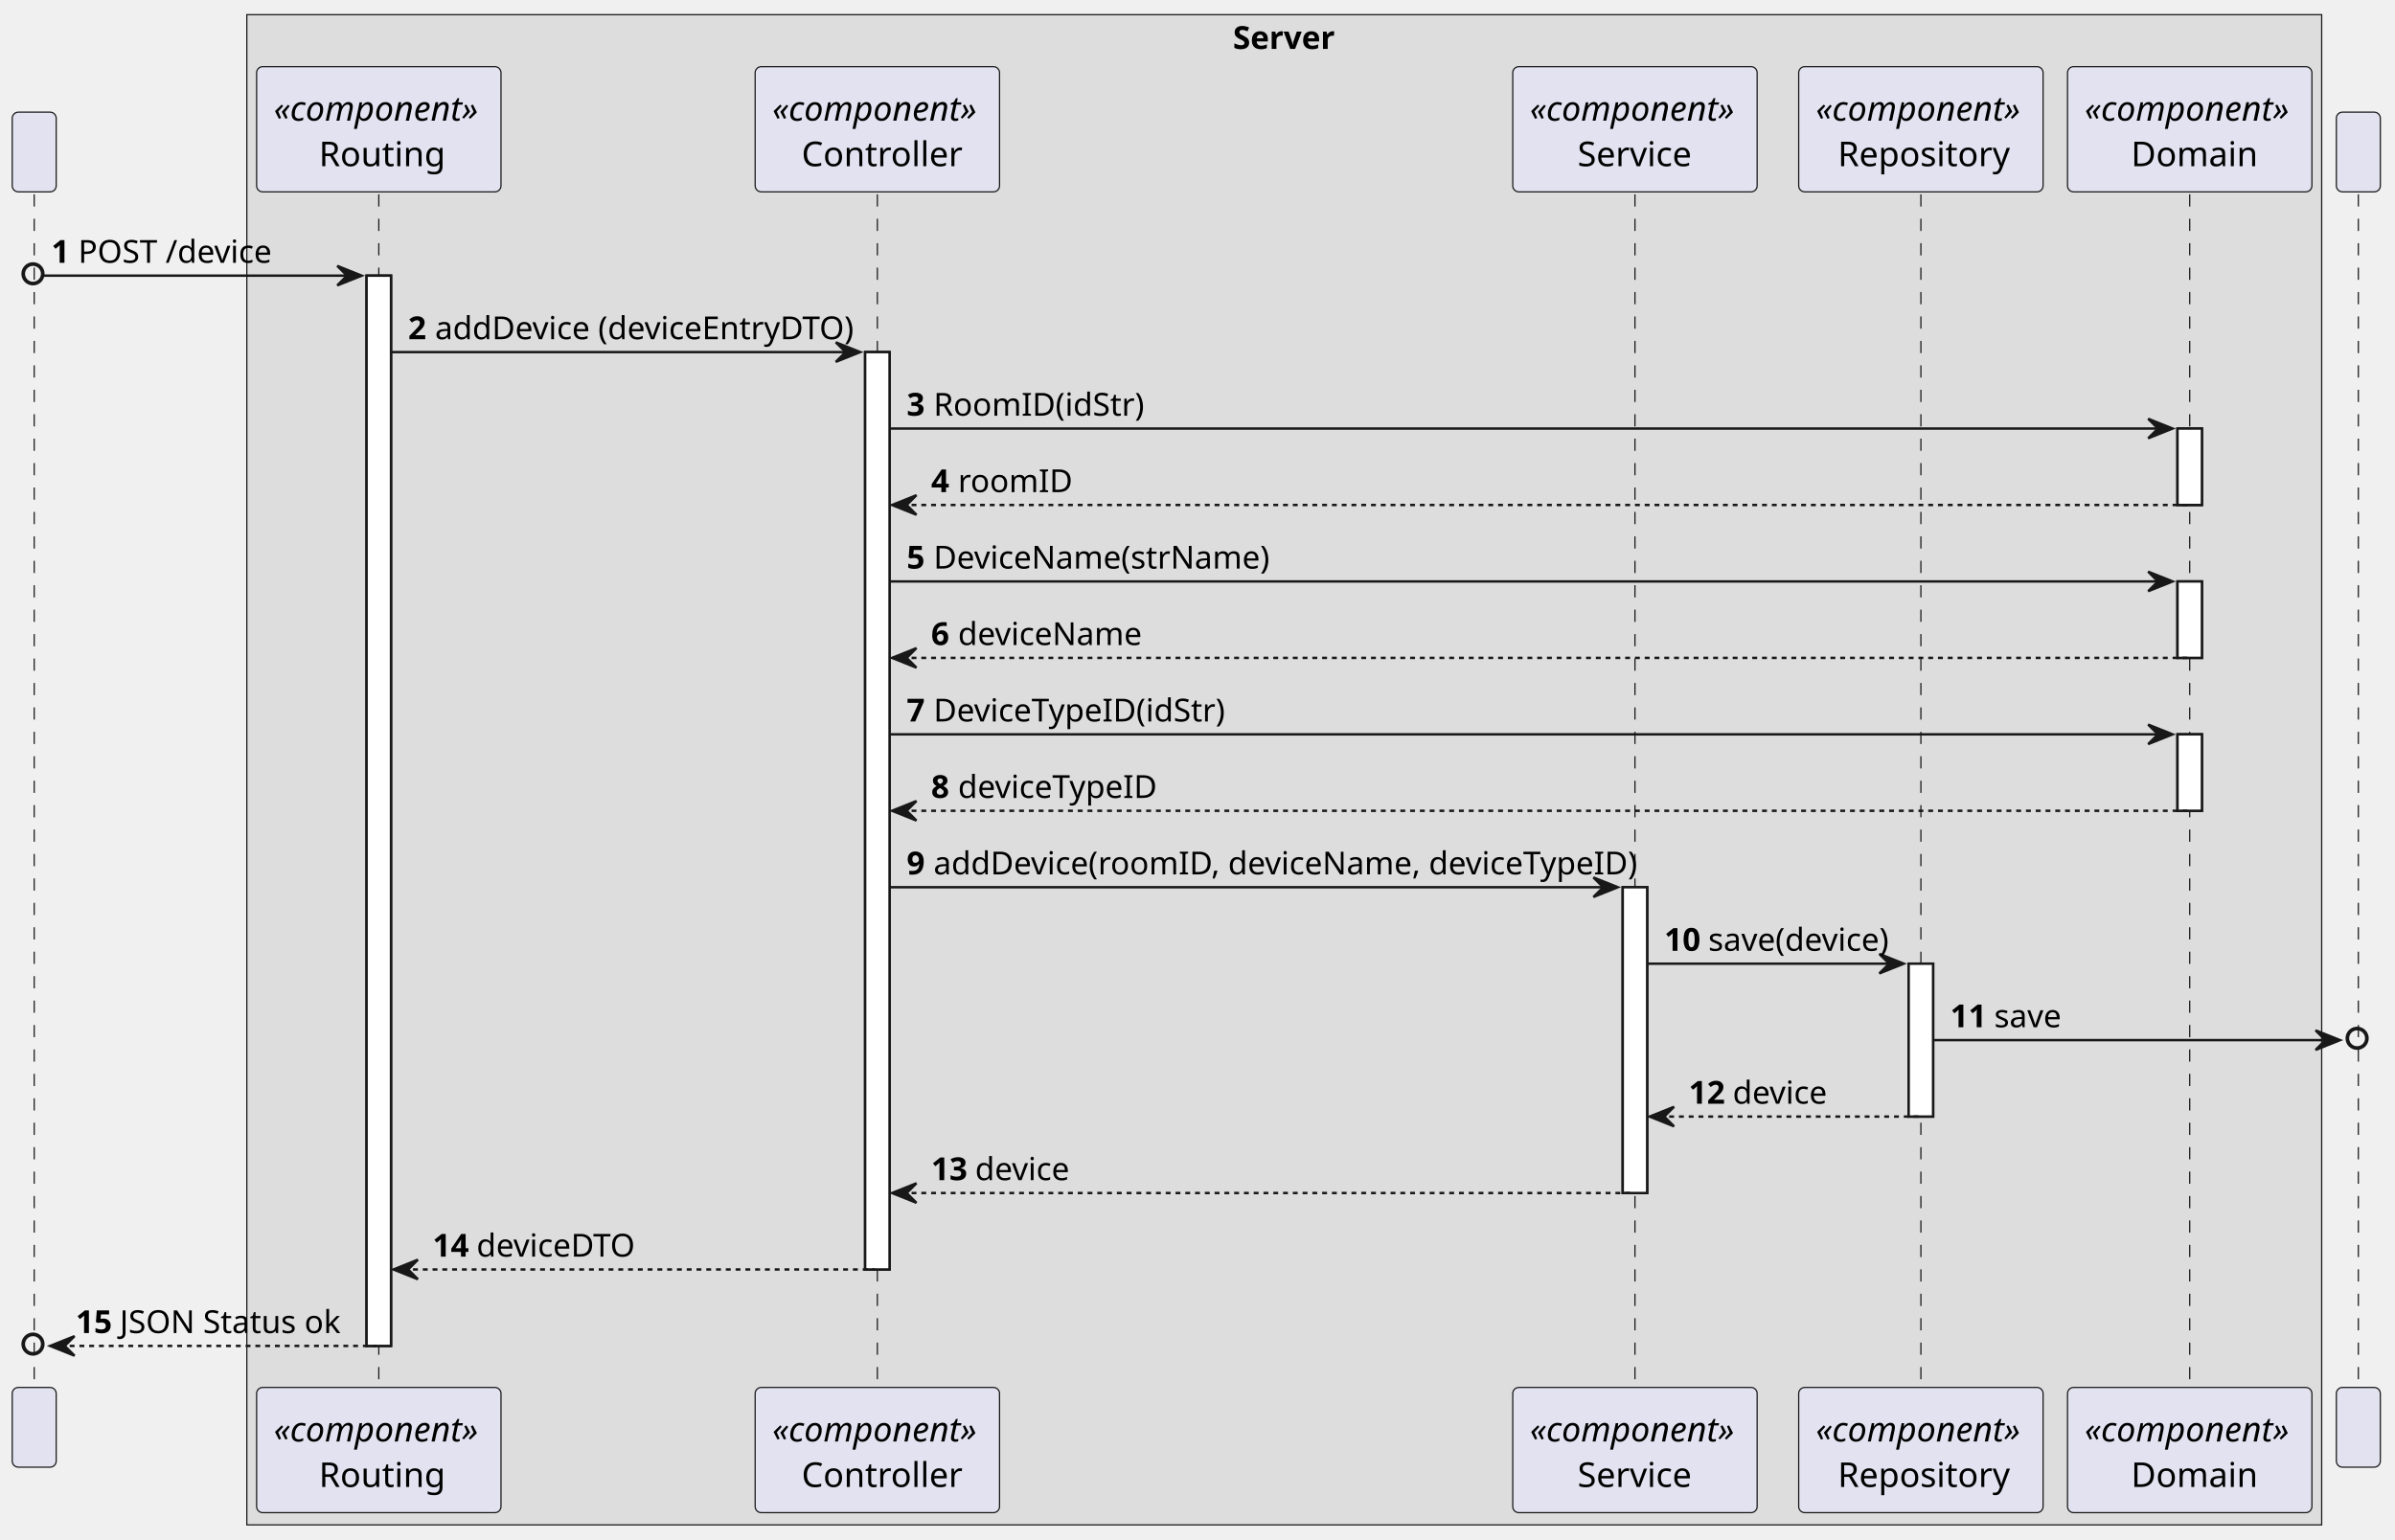
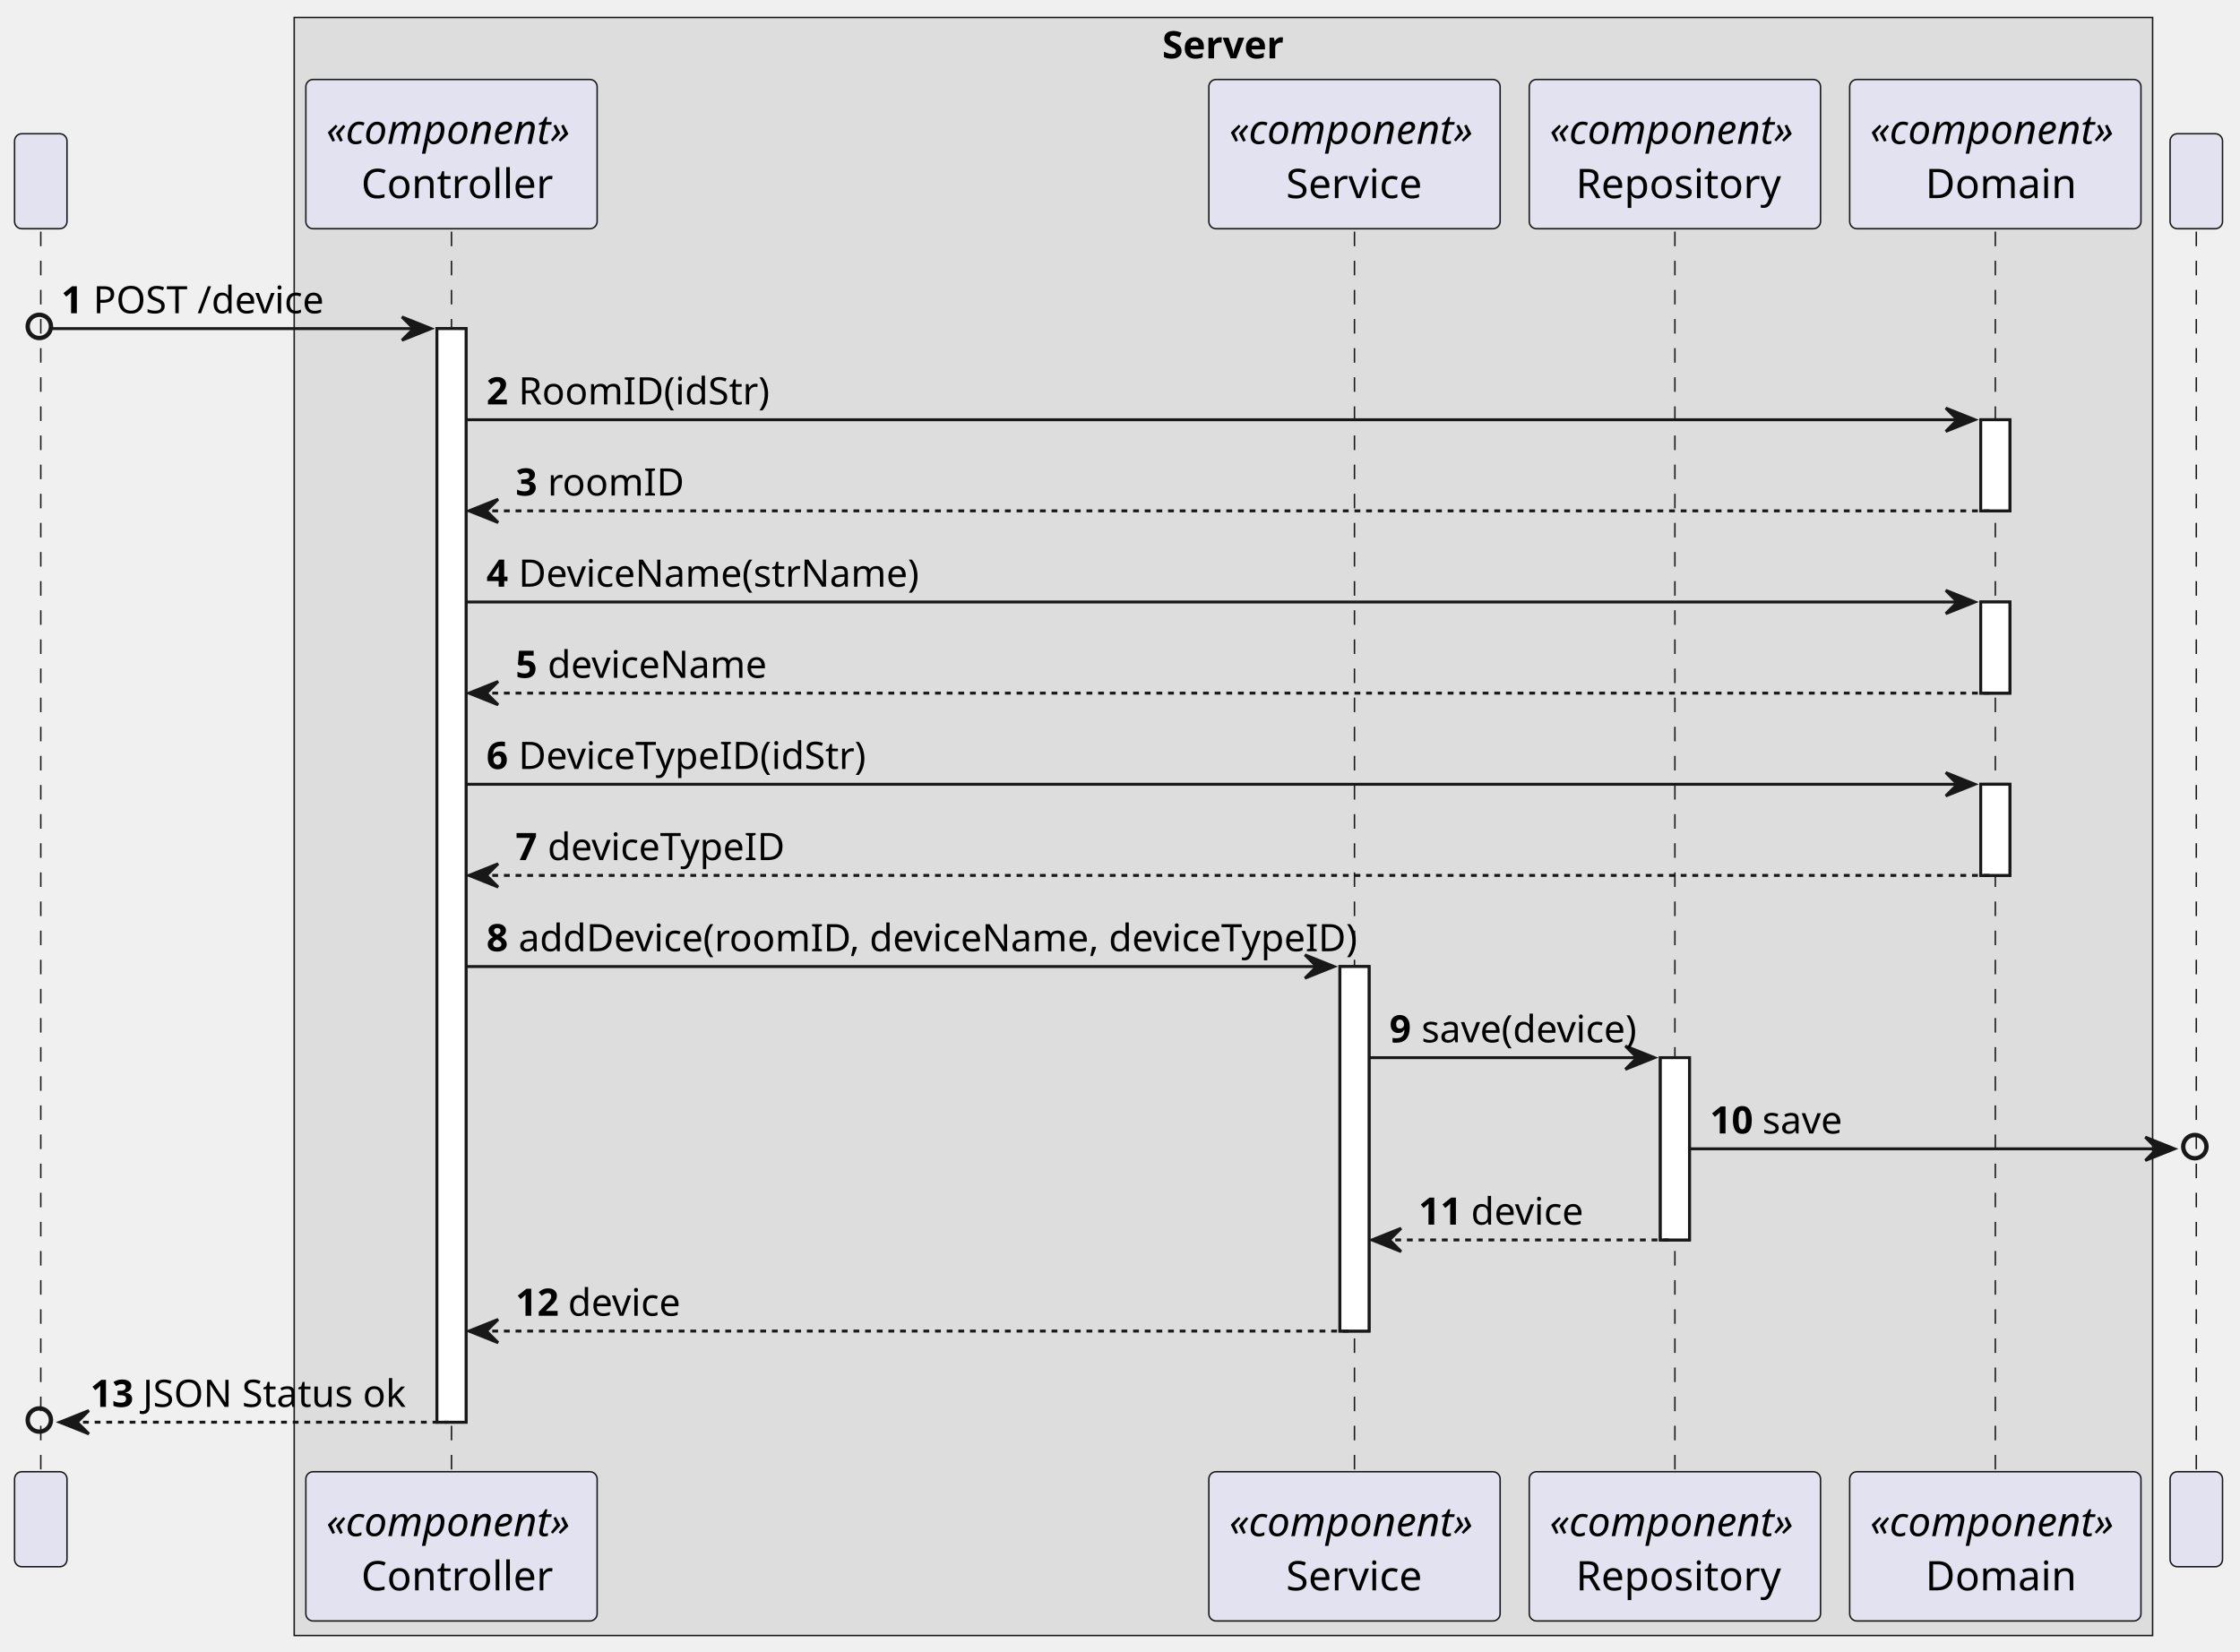
- <svg xmlns="http://www.w3.org/2000/svg" contentStyleType="text/css" height="630px" preserveAspectRatio="none" style="width:980px;height:630px;background:#FFFFFF;" version="1.1" viewBox="0 0 980 630" width="980px" zoomAndPan="magnify">
+ <svg xmlns="http://www.w3.org/2000/svg" contentStyleType="text/css" height="567px" preserveAspectRatio="none" style="width:769px;height:567px;background:#FFFFFF;" version="1.1" viewBox="0 0 769 567" width="769px" zoomAndPan="magnify">
  <defs />
  <g>
-     <rect fill="#DDDDDD" height="618.141" style="stroke:#181818;stroke-width:0.5;" width="849" x="101" y="6" />
-     <text fill="#000000" font-family="sans-serif" font-size="13" font-weight="bold" lengthAdjust="spacing" textLength="42" x="504.5" y="20.028">Server</text>
-     <rect fill="#FFFFFF" height="438.074" style="stroke:#181818;stroke-width:1.0;" width="10" x="150" y="112.824" />
-     <rect fill="#FFFFFF" height="375.492" style="stroke:#181818;stroke-width:1.0;" width="10" x="354" y="144.115" />
-     <rect fill="#FFFFFF" height="125.164" style="stroke:#181818;stroke-width:1.0;" width="10" x="664" y="363.152" />
-     <rect fill="#FFFFFF" height="62.582" style="stroke:#181818;stroke-width:1.0;" width="10" x="781" y="394.443" />
-     <rect fill="#FFFFFF" height="31.291" style="stroke:#181818;stroke-width:1.0;" width="10" x="891" y="175.406" />
-     <rect fill="#FFFFFF" height="31.291" style="stroke:#181818;stroke-width:1.0;" width="10" x="891" y="237.988" />
-     <rect fill="#FFFFFF" height="31.291" style="stroke:#181818;stroke-width:1.0;" width="10" x="891" y="300.57" />
-     <line style="stroke:#181818;stroke-width:0.5;stroke-dasharray:5.0,5.0;" x1="14" x2="14" y1="79.533" y2="568.898" />
-     <line style="stroke:#181818;stroke-width:0.5;stroke-dasharray:5.0,5.0;" x1="155" x2="155" y1="79.533" y2="568.898" />
-     <line style="stroke:#181818;stroke-width:0.5;stroke-dasharray:5.0,5.0;" x1="359" x2="359" y1="79.533" y2="568.898" />
-     <line style="stroke:#181818;stroke-width:0.5;stroke-dasharray:5.0,5.0;" x1="669" x2="669" y1="79.533" y2="568.898" />
-     <line style="stroke:#181818;stroke-width:0.5;stroke-dasharray:5.0,5.0;" x1="786" x2="786" y1="79.533" y2="568.898" />
-     <line style="stroke:#181818;stroke-width:0.5;stroke-dasharray:5.0,5.0;" x1="896" x2="896" y1="79.533" y2="568.898" />
-     <line style="stroke:#181818;stroke-width:0.5;stroke-dasharray:5.0,5.0;" x1="965" x2="965" y1="79.533" y2="568.898" />
+     <rect fill="#DDDDDD" height="555.559" style="stroke:#181818;stroke-width:0.5;" width="638" x="101" y="6" />
+     <text fill="#000000" font-family="sans-serif" font-size="13" font-weight="bold" lengthAdjust="spacing" textLength="42" x="399" y="20.028">Server</text>
+     <rect fill="#FFFFFF" height="375.492" style="stroke:#181818;stroke-width:1.0;" width="10" x="150" y="112.824" />
+     <rect fill="#FFFFFF" height="125.164" style="stroke:#181818;stroke-width:1.0;" width="10" x="460" y="331.861" />
+     <rect fill="#FFFFFF" height="62.582" style="stroke:#181818;stroke-width:1.0;" width="10" x="570" y="363.152" />
+     <rect fill="#FFFFFF" height="31.291" style="stroke:#181818;stroke-width:1.0;" width="10" x="680" y="144.115" />
+     <rect fill="#FFFFFF" height="31.291" style="stroke:#181818;stroke-width:1.0;" width="10" x="680" y="206.697" />
+     <rect fill="#FFFFFF" height="31.291" style="stroke:#181818;stroke-width:1.0;" width="10" x="680" y="269.279" />
+     <line style="stroke:#181818;stroke-width:0.5;stroke-dasharray:5.0,5.0;" x1="14" x2="14" y1="79.533" y2="506.316" />
+     <line style="stroke:#181818;stroke-width:0.5;stroke-dasharray:5.0,5.0;" x1="155" x2="155" y1="79.533" y2="506.316" />
+     <line style="stroke:#181818;stroke-width:0.5;stroke-dasharray:5.0,5.0;" x1="465" x2="465" y1="79.533" y2="506.316" />
+     <line style="stroke:#181818;stroke-width:0.5;stroke-dasharray:5.0,5.0;" x1="575" x2="575" y1="79.533" y2="506.316" />
+     <line style="stroke:#181818;stroke-width:0.5;stroke-dasharray:5.0,5.0;" x1="685" x2="685" y1="79.533" y2="506.316" />
+     <line style="stroke:#181818;stroke-width:0.5;stroke-dasharray:5.0,5.0;" x1="754" x2="754" y1="79.533" y2="506.316" />
    <rect fill="#E2E2F0" height="32.621" rx="2.5" ry="2.5" style="stroke:#181818;stroke-width:0.5;" width="18" x="5" y="45.912" />
    <text fill="#000000" font-family="sans-serif" font-size="14" lengthAdjust="spacing" textLength="4" x="12" y="68.019"> </text>
-     <rect fill="#E2E2F0" height="32.621" rx="2.5" ry="2.5" style="stroke:#181818;stroke-width:0.5;" width="18" x="5" y="567.898" />
-     <text fill="#000000" font-family="sans-serif" font-size="14" lengthAdjust="spacing" textLength="4" x="12" y="590.006"> </text>
+     <rect fill="#E2E2F0" height="32.621" rx="2.5" ry="2.5" style="stroke:#181818;stroke-width:0.5;" width="18" x="5" y="505.316" />
+     <text fill="#000000" font-family="sans-serif" font-size="14" lengthAdjust="spacing" textLength="4" x="12" y="527.424"> </text>
    <rect fill="#E2E2F0" height="51.242" rx="2.5" ry="2.5" style="stroke:#181818;stroke-width:0.5;" width="100" x="105" y="27.291" />
    <text fill="#000000" font-family="sans-serif" font-size="14" font-style="italic" lengthAdjust="spacing" textLength="86" x="112" y="49.398">«component»</text>
-     <text fill="#000000" font-family="sans-serif" font-size="14" lengthAdjust="spacing" textLength="49" x="130.5" y="68.019">Routing</text>
-     <rect fill="#E2E2F0" height="51.242" rx="2.5" ry="2.5" style="stroke:#181818;stroke-width:0.5;" width="100" x="105" y="567.898" />
-     <text fill="#000000" font-family="sans-serif" font-size="14" font-style="italic" lengthAdjust="spacing" textLength="86" x="112" y="590.006">«component»</text>
-     <text fill="#000000" font-family="sans-serif" font-size="14" lengthAdjust="spacing" textLength="49" x="130.5" y="608.627">Routing</text>
-     <rect fill="#E2E2F0" height="51.242" rx="2.5" ry="2.5" style="stroke:#181818;stroke-width:0.5;" width="100" x="309" y="27.291" />
-     <text fill="#000000" font-family="sans-serif" font-size="14" font-style="italic" lengthAdjust="spacing" textLength="86" x="316" y="49.398">«component»</text>
-     <text fill="#000000" font-family="sans-serif" font-size="14" lengthAdjust="spacing" textLength="62" x="328" y="68.019">Controller</text>
-     <rect fill="#E2E2F0" height="51.242" rx="2.5" ry="2.5" style="stroke:#181818;stroke-width:0.5;" width="100" x="309" y="567.898" />
-     <text fill="#000000" font-family="sans-serif" font-size="14" font-style="italic" lengthAdjust="spacing" textLength="86" x="316" y="590.006">«component»</text>
-     <text fill="#000000" font-family="sans-serif" font-size="14" lengthAdjust="spacing" textLength="62" x="328" y="608.627">Controller</text>
-     <rect fill="#E2E2F0" height="51.242" rx="2.5" ry="2.5" style="stroke:#181818;stroke-width:0.5;" width="100" x="619" y="27.291" />
-     <text fill="#000000" font-family="sans-serif" font-size="14" font-style="italic" lengthAdjust="spacing" textLength="86" x="626" y="49.398">«component»</text>
-     <text fill="#000000" font-family="sans-serif" font-size="14" lengthAdjust="spacing" textLength="47" x="645.5" y="68.019">Service</text>
-     <rect fill="#E2E2F0" height="51.242" rx="2.5" ry="2.5" style="stroke:#181818;stroke-width:0.5;" width="100" x="619" y="567.898" />
-     <text fill="#000000" font-family="sans-serif" font-size="14" font-style="italic" lengthAdjust="spacing" textLength="86" x="626" y="590.006">«component»</text>
-     <text fill="#000000" font-family="sans-serif" font-size="14" lengthAdjust="spacing" textLength="47" x="645.5" y="608.627">Service</text>
-     <rect fill="#E2E2F0" height="51.242" rx="2.5" ry="2.5" style="stroke:#181818;stroke-width:0.5;" width="100" x="736" y="27.291" />
-     <text fill="#000000" font-family="sans-serif" font-size="14" font-style="italic" lengthAdjust="spacing" textLength="86" x="743" y="49.398">«component»</text>
-     <text fill="#000000" font-family="sans-serif" font-size="14" lengthAdjust="spacing" textLength="68" x="752" y="68.019">Repository</text>
-     <rect fill="#E2E2F0" height="51.242" rx="2.5" ry="2.5" style="stroke:#181818;stroke-width:0.5;" width="100" x="736" y="567.898" />
-     <text fill="#000000" font-family="sans-serif" font-size="14" font-style="italic" lengthAdjust="spacing" textLength="86" x="743" y="590.006">«component»</text>
-     <text fill="#000000" font-family="sans-serif" font-size="14" lengthAdjust="spacing" textLength="68" x="752" y="608.627">Repository</text>
-     <rect fill="#E2E2F0" height="51.242" rx="2.5" ry="2.5" style="stroke:#181818;stroke-width:0.5;" width="100" x="846" y="27.291" />
-     <text fill="#000000" font-family="sans-serif" font-size="14" font-style="italic" lengthAdjust="spacing" textLength="86" x="853" y="49.398">«component»</text>
-     <text fill="#000000" font-family="sans-serif" font-size="14" lengthAdjust="spacing" textLength="48" x="872" y="68.019">Domain</text>
-     <rect fill="#E2E2F0" height="51.242" rx="2.5" ry="2.5" style="stroke:#181818;stroke-width:0.5;" width="100" x="846" y="567.898" />
-     <text fill="#000000" font-family="sans-serif" font-size="14" font-style="italic" lengthAdjust="spacing" textLength="86" x="853" y="590.006">«component»</text>
-     <text fill="#000000" font-family="sans-serif" font-size="14" lengthAdjust="spacing" textLength="48" x="872" y="608.627">Domain</text>
-     <rect fill="#E2E2F0" height="32.621" rx="2.5" ry="2.5" style="stroke:#181818;stroke-width:0.5;" width="18" x="956" y="45.912" />
-     <text fill="#000000" font-family="sans-serif" font-size="14" lengthAdjust="spacing" textLength="4" x="963" y="68.019"> </text>
-     <rect fill="#E2E2F0" height="32.621" rx="2.5" ry="2.5" style="stroke:#181818;stroke-width:0.5;" width="18" x="956" y="567.898" />
-     <text fill="#000000" font-family="sans-serif" font-size="14" lengthAdjust="spacing" textLength="4" x="963" y="590.006"> </text>
-     <rect fill="#FFFFFF" height="438.074" style="stroke:#181818;stroke-width:1.0;" width="10" x="150" y="112.824" />
-     <rect fill="#FFFFFF" height="375.492" style="stroke:#181818;stroke-width:1.0;" width="10" x="354" y="144.115" />
-     <rect fill="#FFFFFF" height="125.164" style="stroke:#181818;stroke-width:1.0;" width="10" x="664" y="363.152" />
-     <rect fill="#FFFFFF" height="62.582" style="stroke:#181818;stroke-width:1.0;" width="10" x="781" y="394.443" />
-     <rect fill="#FFFFFF" height="31.291" style="stroke:#181818;stroke-width:1.0;" width="10" x="891" y="175.406" />
-     <rect fill="#FFFFFF" height="31.291" style="stroke:#181818;stroke-width:1.0;" width="10" x="891" y="237.988" />
-     <rect fill="#FFFFFF" height="31.291" style="stroke:#181818;stroke-width:1.0;" width="10" x="891" y="300.57" />
+     <text fill="#000000" font-family="sans-serif" font-size="14" lengthAdjust="spacing" textLength="62" x="124" y="68.019">Controller</text>
+     <rect fill="#E2E2F0" height="51.242" rx="2.5" ry="2.5" style="stroke:#181818;stroke-width:0.5;" width="100" x="105" y="505.316" />
+     <text fill="#000000" font-family="sans-serif" font-size="14" font-style="italic" lengthAdjust="spacing" textLength="86" x="112" y="527.424">«component»</text>
+     <text fill="#000000" font-family="sans-serif" font-size="14" lengthAdjust="spacing" textLength="62" x="124" y="546.045">Controller</text>
+     <rect fill="#E2E2F0" height="51.242" rx="2.5" ry="2.5" style="stroke:#181818;stroke-width:0.5;" width="100" x="415" y="27.291" />
+     <text fill="#000000" font-family="sans-serif" font-size="14" font-style="italic" lengthAdjust="spacing" textLength="86" x="422" y="49.398">«component»</text>
+     <text fill="#000000" font-family="sans-serif" font-size="14" lengthAdjust="spacing" textLength="47" x="441.5" y="68.019">Service</text>
+     <rect fill="#E2E2F0" height="51.242" rx="2.5" ry="2.5" style="stroke:#181818;stroke-width:0.5;" width="100" x="415" y="505.316" />
+     <text fill="#000000" font-family="sans-serif" font-size="14" font-style="italic" lengthAdjust="spacing" textLength="86" x="422" y="527.424">«component»</text>
+     <text fill="#000000" font-family="sans-serif" font-size="14" lengthAdjust="spacing" textLength="47" x="441.5" y="546.045">Service</text>
+     <rect fill="#E2E2F0" height="51.242" rx="2.5" ry="2.5" style="stroke:#181818;stroke-width:0.5;" width="100" x="525" y="27.291" />
+     <text fill="#000000" font-family="sans-serif" font-size="14" font-style="italic" lengthAdjust="spacing" textLength="86" x="532" y="49.398">«component»</text>
+     <text fill="#000000" font-family="sans-serif" font-size="14" lengthAdjust="spacing" textLength="68" x="541" y="68.019">Repository</text>
+     <rect fill="#E2E2F0" height="51.242" rx="2.5" ry="2.5" style="stroke:#181818;stroke-width:0.5;" width="100" x="525" y="505.316" />
+     <text fill="#000000" font-family="sans-serif" font-size="14" font-style="italic" lengthAdjust="spacing" textLength="86" x="532" y="527.424">«component»</text>
+     <text fill="#000000" font-family="sans-serif" font-size="14" lengthAdjust="spacing" textLength="68" x="541" y="546.045">Repository</text>
+     <rect fill="#E2E2F0" height="51.242" rx="2.5" ry="2.5" style="stroke:#181818;stroke-width:0.5;" width="100" x="635" y="27.291" />
+     <text fill="#000000" font-family="sans-serif" font-size="14" font-style="italic" lengthAdjust="spacing" textLength="86" x="642" y="49.398">«component»</text>
+     <text fill="#000000" font-family="sans-serif" font-size="14" lengthAdjust="spacing" textLength="48" x="661" y="68.019">Domain</text>
+     <rect fill="#E2E2F0" height="51.242" rx="2.5" ry="2.5" style="stroke:#181818;stroke-width:0.5;" width="100" x="635" y="505.316" />
+     <text fill="#000000" font-family="sans-serif" font-size="14" font-style="italic" lengthAdjust="spacing" textLength="86" x="642" y="527.424">«component»</text>
+     <text fill="#000000" font-family="sans-serif" font-size="14" lengthAdjust="spacing" textLength="48" x="661" y="546.045">Domain</text>
+     <rect fill="#E2E2F0" height="32.621" rx="2.5" ry="2.5" style="stroke:#181818;stroke-width:0.5;" width="18" x="745" y="45.912" />
+     <text fill="#000000" font-family="sans-serif" font-size="14" lengthAdjust="spacing" textLength="4" x="752" y="68.019"> </text>
+     <rect fill="#E2E2F0" height="32.621" rx="2.5" ry="2.5" style="stroke:#181818;stroke-width:0.5;" width="18" x="745" y="505.316" />
+     <text fill="#000000" font-family="sans-serif" font-size="14" lengthAdjust="spacing" textLength="4" x="752" y="527.424"> </text>
+     <rect fill="#FFFFFF" height="375.492" style="stroke:#181818;stroke-width:1.0;" width="10" x="150" y="112.824" />
+     <rect fill="#FFFFFF" height="125.164" style="stroke:#181818;stroke-width:1.0;" width="10" x="460" y="331.861" />
+     <rect fill="#FFFFFF" height="62.582" style="stroke:#181818;stroke-width:1.0;" width="10" x="570" y="363.152" />
+     <rect fill="#FFFFFF" height="31.291" style="stroke:#181818;stroke-width:1.0;" width="10" x="680" y="144.115" />
+     <rect fill="#FFFFFF" height="31.291" style="stroke:#181818;stroke-width:1.0;" width="10" x="680" y="206.697" />
+     <rect fill="#FFFFFF" height="31.291" style="stroke:#181818;stroke-width:1.0;" width="10" x="680" y="269.279" />
    <ellipse cx="13.5" cy="112.074" fill="none" rx="4" ry="4" style="stroke:#181818;stroke-width:1.5;" />
    <polygon fill="#181818" points="138,108.824,148,112.824,138,116.824,142,112.824" style="stroke:#181818;stroke-width:1.0;" />
    <line style="stroke:#181818;stroke-width:1.0;" x1="18" x2="144" y1="112.824" y2="112.824" />
    <text fill="#000000" font-family="sans-serif" font-size="13" font-weight="bold" lengthAdjust="spacing" textLength="7" x="21" y="107.561">1</text>
    <text fill="#000000" font-family="sans-serif" font-size="13" lengthAdjust="spacing" textLength="79" x="32" y="107.561">POST /device</text>
-     <polygon fill="#181818" points="342,140.115,352,144.115,342,148.115,346,144.115" style="stroke:#181818;stroke-width:1.0;" />
-     <line style="stroke:#181818;stroke-width:1.0;" x1="160" x2="348" y1="144.115" y2="144.115" />
+     <polygon fill="#181818" points="668,140.115,678,144.115,668,148.115,672,144.115" style="stroke:#181818;stroke-width:1.0;" />
+     <line style="stroke:#181818;stroke-width:1.0;" x1="160" x2="674" y1="144.115" y2="144.115" />
    <text fill="#000000" font-family="sans-serif" font-size="13" font-weight="bold" lengthAdjust="spacing" textLength="7" x="167" y="138.852">2</text>
-     <text fill="#000000" font-family="sans-serif" font-size="13" lengthAdjust="spacing" textLength="164" x="178" y="138.852">addDevice (deviceEntryDTO)</text>
-     <polygon fill="#181818" points="879,171.406,889,175.406,879,179.406,883,175.406" style="stroke:#181818;stroke-width:1.0;" />
-     <line style="stroke:#181818;stroke-width:1.0;" x1="364" x2="885" y1="175.406" y2="175.406" />
-     <text fill="#000000" font-family="sans-serif" font-size="13" font-weight="bold" lengthAdjust="spacing" textLength="7" x="371" y="170.144">3</text>
-     <text fill="#000000" font-family="sans-serif" font-size="13" lengthAdjust="spacing" textLength="81" x="382" y="170.144">RoomID(idStr)</text>
-     <polygon fill="#181818" points="375,202.697,365,206.697,375,210.697,371,206.697" style="stroke:#181818;stroke-width:1.0;" />
-     <line style="stroke:#181818;stroke-width:1.0;stroke-dasharray:2.0,2.0;" x1="369" x2="895" y1="206.697" y2="206.697" />
-     <text fill="#000000" font-family="sans-serif" font-size="13" font-weight="bold" lengthAdjust="spacing" textLength="7" x="381" y="201.435">4</text>
-     <text fill="#000000" font-family="sans-serif" font-size="13" lengthAdjust="spacing" textLength="41" x="392" y="201.435">roomID</text>
-     <polygon fill="#181818" points="879,233.988,889,237.988,879,241.988,883,237.988" style="stroke:#181818;stroke-width:1.0;" />
-     <line style="stroke:#181818;stroke-width:1.0;" x1="364" x2="885" y1="237.988" y2="237.988" />
-     <text fill="#000000" font-family="sans-serif" font-size="13" font-weight="bold" lengthAdjust="spacing" textLength="7" x="371" y="232.726">5</text>
-     <text fill="#000000" font-family="sans-serif" font-size="13" lengthAdjust="spacing" textLength="129" x="382" y="232.726">DeviceName(strName)</text>
-     <polygon fill="#181818" points="375,265.279,365,269.279,375,273.279,371,269.279" style="stroke:#181818;stroke-width:1.0;" />
-     <line style="stroke:#181818;stroke-width:1.0;stroke-dasharray:2.0,2.0;" x1="369" x2="895" y1="269.279" y2="269.279" />
-     <text fill="#000000" font-family="sans-serif" font-size="13" font-weight="bold" lengthAdjust="spacing" textLength="7" x="381" y="264.017">6</text>
-     <text fill="#000000" font-family="sans-serif" font-size="13" lengthAdjust="spacing" textLength="70" x="392" y="264.017">deviceName</text>
-     <polygon fill="#181818" points="879,296.57,889,300.57,879,304.57,883,300.57" style="stroke:#181818;stroke-width:1.0;" />
-     <line style="stroke:#181818;stroke-width:1.0;" x1="364" x2="885" y1="300.57" y2="300.57" />
-     <text fill="#000000" font-family="sans-serif" font-size="13" font-weight="bold" lengthAdjust="spacing" textLength="7" x="371" y="295.308">7</text>
-     <text fill="#000000" font-family="sans-serif" font-size="13" lengthAdjust="spacing" textLength="113" x="382" y="295.308">DeviceTypeID(idStr)</text>
-     <polygon fill="#181818" points="375,327.861,365,331.861,375,335.861,371,331.861" style="stroke:#181818;stroke-width:1.0;" />
-     <line style="stroke:#181818;stroke-width:1.0;stroke-dasharray:2.0,2.0;" x1="369" x2="895" y1="331.861" y2="331.861" />
-     <text fill="#000000" font-family="sans-serif" font-size="13" font-weight="bold" lengthAdjust="spacing" textLength="7" x="381" y="326.599">8</text>
-     <text fill="#000000" font-family="sans-serif" font-size="13" lengthAdjust="spacing" textLength="76" x="392" y="326.599">deviceTypeID</text>
-     <polygon fill="#181818" points="652,359.152,662,363.152,652,367.152,656,363.152" style="stroke:#181818;stroke-width:1.0;" />
-     <line style="stroke:#181818;stroke-width:1.0;" x1="364" x2="658" y1="363.152" y2="363.152" />
-     <text fill="#000000" font-family="sans-serif" font-size="13" font-weight="bold" lengthAdjust="spacing" textLength="7" x="371" y="357.89">9</text>
-     <text fill="#000000" font-family="sans-serif" font-size="13" lengthAdjust="spacing" textLength="270" x="382" y="357.89">addDevice(roomID, deviceName, deviceTypeID)</text>
-     <polygon fill="#181818" points="769,390.443,779,394.443,769,398.443,773,394.443" style="stroke:#181818;stroke-width:1.0;" />
-     <line style="stroke:#181818;stroke-width:1.0;" x1="674" x2="775" y1="394.443" y2="394.443" />
-     <text fill="#000000" font-family="sans-serif" font-size="13" font-weight="bold" lengthAdjust="spacing" textLength="14" x="681" y="389.181">10</text>
-     <text fill="#000000" font-family="sans-serif" font-size="13" lengthAdjust="spacing" textLength="70" x="699" y="389.181">save(device)</text>
-     <ellipse cx="964.5" cy="424.984" fill="none" rx="4" ry="4" style="stroke:#181818;stroke-width:1.5;" />
-     <polygon fill="#181818" points="947.5,421.734,957.5,425.734,947.5,429.734,951.5,425.734" style="stroke:#181818;stroke-width:1.0;" />
-     <line style="stroke:#181818;stroke-width:1.0;" x1="791" x2="953.5" y1="425.734" y2="425.734" />
-     <text fill="#000000" font-family="sans-serif" font-size="13" font-weight="bold" lengthAdjust="spacing" textLength="14" x="798" y="420.472">11</text>
-     <text fill="#000000" font-family="sans-serif" font-size="13" lengthAdjust="spacing" textLength="26" x="816" y="420.472">save</text>
-     <polygon fill="#181818" points="685,453.025,675,457.025,685,461.025,681,457.025" style="stroke:#181818;stroke-width:1.0;" />
-     <line style="stroke:#181818;stroke-width:1.0;stroke-dasharray:2.0,2.0;" x1="679" x2="785" y1="457.025" y2="457.025" />
-     <text fill="#000000" font-family="sans-serif" font-size="13" font-weight="bold" lengthAdjust="spacing" textLength="14" x="691" y="451.763">12</text>
-     <text fill="#000000" font-family="sans-serif" font-size="13" lengthAdjust="spacing" textLength="36" x="709" y="451.763">device</text>
-     <polygon fill="#181818" points="375,484.316,365,488.316,375,492.316,371,488.316" style="stroke:#181818;stroke-width:1.0;" />
-     <line style="stroke:#181818;stroke-width:1.0;stroke-dasharray:2.0,2.0;" x1="369" x2="668" y1="488.316" y2="488.316" />
-     <text fill="#000000" font-family="sans-serif" font-size="13" font-weight="bold" lengthAdjust="spacing" textLength="14" x="381" y="483.054">13</text>
-     <text fill="#000000" font-family="sans-serif" font-size="13" lengthAdjust="spacing" textLength="36" x="399" y="483.054">device</text>
-     <polygon fill="#181818" points="171,515.607,161,519.607,171,523.607,167,519.607" style="stroke:#181818;stroke-width:1.0;" />
-     <line style="stroke:#181818;stroke-width:1.0;stroke-dasharray:2.0,2.0;" x1="165" x2="358" y1="519.607" y2="519.607" />
-     <text fill="#000000" font-family="sans-serif" font-size="13" font-weight="bold" lengthAdjust="spacing" textLength="14" x="177" y="514.345">14</text>
-     <text fill="#000000" font-family="sans-serif" font-size="13" lengthAdjust="spacing" textLength="62" x="195" y="514.345">deviceDTO</text>
-     <ellipse cx="13.5" cy="550.148" fill="none" rx="4" ry="4" style="stroke:#181818;stroke-width:1.5;" />
-     <polygon fill="#181818" points="30.5,546.898,20.5,550.898,30.5,554.898,26.5,550.898" style="stroke:#181818;stroke-width:1.0;" />
-     <line style="stroke:#181818;stroke-width:1.0;stroke-dasharray:2.0,2.0;" x1="28.5" x2="154" y1="550.898" y2="550.898" />
-     <text fill="#000000" font-family="sans-serif" font-size="13" font-weight="bold" lengthAdjust="spacing" textLength="14" x="31" y="545.636">15</text>
-     <text fill="#000000" font-family="sans-serif" font-size="13" lengthAdjust="spacing" textLength="94" x="49" y="545.636">JSON Status ok</text>
+     <text fill="#000000" font-family="sans-serif" font-size="13" lengthAdjust="spacing" textLength="81" x="178" y="138.852">RoomID(idStr)</text>
+     <polygon fill="#181818" points="171,171.406,161,175.406,171,179.406,167,175.406" style="stroke:#181818;stroke-width:1.0;" />
+     <line style="stroke:#181818;stroke-width:1.0;stroke-dasharray:2.0,2.0;" x1="165" x2="684" y1="175.406" y2="175.406" />
+     <text fill="#000000" font-family="sans-serif" font-size="13" font-weight="bold" lengthAdjust="spacing" textLength="7" x="177" y="170.144">3</text>
+     <text fill="#000000" font-family="sans-serif" font-size="13" lengthAdjust="spacing" textLength="41" x="188" y="170.144">roomID</text>
+     <polygon fill="#181818" points="668,202.697,678,206.697,668,210.697,672,206.697" style="stroke:#181818;stroke-width:1.0;" />
+     <line style="stroke:#181818;stroke-width:1.0;" x1="160" x2="674" y1="206.697" y2="206.697" />
+     <text fill="#000000" font-family="sans-serif" font-size="13" font-weight="bold" lengthAdjust="spacing" textLength="7" x="167" y="201.435">4</text>
+     <text fill="#000000" font-family="sans-serif" font-size="13" lengthAdjust="spacing" textLength="129" x="178" y="201.435">DeviceName(strName)</text>
+     <polygon fill="#181818" points="171,233.988,161,237.988,171,241.988,167,237.988" style="stroke:#181818;stroke-width:1.0;" />
+     <line style="stroke:#181818;stroke-width:1.0;stroke-dasharray:2.0,2.0;" x1="165" x2="684" y1="237.988" y2="237.988" />
+     <text fill="#000000" font-family="sans-serif" font-size="13" font-weight="bold" lengthAdjust="spacing" textLength="7" x="177" y="232.726">5</text>
+     <text fill="#000000" font-family="sans-serif" font-size="13" lengthAdjust="spacing" textLength="70" x="188" y="232.726">deviceName</text>
+     <polygon fill="#181818" points="668,265.279,678,269.279,668,273.279,672,269.279" style="stroke:#181818;stroke-width:1.0;" />
+     <line style="stroke:#181818;stroke-width:1.0;" x1="160" x2="674" y1="269.279" y2="269.279" />
+     <text fill="#000000" font-family="sans-serif" font-size="13" font-weight="bold" lengthAdjust="spacing" textLength="7" x="167" y="264.017">6</text>
+     <text fill="#000000" font-family="sans-serif" font-size="13" lengthAdjust="spacing" textLength="113" x="178" y="264.017">DeviceTypeID(idStr)</text>
+     <polygon fill="#181818" points="171,296.57,161,300.57,171,304.57,167,300.57" style="stroke:#181818;stroke-width:1.0;" />
+     <line style="stroke:#181818;stroke-width:1.0;stroke-dasharray:2.0,2.0;" x1="165" x2="684" y1="300.57" y2="300.57" />
+     <text fill="#000000" font-family="sans-serif" font-size="13" font-weight="bold" lengthAdjust="spacing" textLength="7" x="177" y="295.308">7</text>
+     <text fill="#000000" font-family="sans-serif" font-size="13" lengthAdjust="spacing" textLength="76" x="188" y="295.308">deviceTypeID</text>
+     <polygon fill="#181818" points="448,327.861,458,331.861,448,335.861,452,331.861" style="stroke:#181818;stroke-width:1.0;" />
+     <line style="stroke:#181818;stroke-width:1.0;" x1="160" x2="454" y1="331.861" y2="331.861" />
+     <text fill="#000000" font-family="sans-serif" font-size="13" font-weight="bold" lengthAdjust="spacing" textLength="7" x="167" y="326.599">8</text>
+     <text fill="#000000" font-family="sans-serif" font-size="13" lengthAdjust="spacing" textLength="270" x="178" y="326.599">addDevice(roomID, deviceName, deviceTypeID)</text>
+     <polygon fill="#181818" points="558,359.152,568,363.152,558,367.152,562,363.152" style="stroke:#181818;stroke-width:1.0;" />
+     <line style="stroke:#181818;stroke-width:1.0;" x1="470" x2="564" y1="363.152" y2="363.152" />
+     <text fill="#000000" font-family="sans-serif" font-size="13" font-weight="bold" lengthAdjust="spacing" textLength="7" x="477" y="357.89">9</text>
+     <text fill="#000000" font-family="sans-serif" font-size="13" lengthAdjust="spacing" textLength="70" x="488" y="357.89">save(device)</text>
+     <ellipse cx="753.5" cy="393.693" fill="none" rx="4" ry="4" style="stroke:#181818;stroke-width:1.5;" />
+     <polygon fill="#181818" points="736.5,390.443,746.5,394.443,736.5,398.443,740.5,394.443" style="stroke:#181818;stroke-width:1.0;" />
+     <line style="stroke:#181818;stroke-width:1.0;" x1="580" x2="742.5" y1="394.443" y2="394.443" />
+     <text fill="#000000" font-family="sans-serif" font-size="13" font-weight="bold" lengthAdjust="spacing" textLength="14" x="587" y="389.181">10</text>
+     <text fill="#000000" font-family="sans-serif" font-size="13" lengthAdjust="spacing" textLength="26" x="605" y="389.181">save</text>
+     <polygon fill="#181818" points="481,421.734,471,425.734,481,429.734,477,425.734" style="stroke:#181818;stroke-width:1.0;" />
+     <line style="stroke:#181818;stroke-width:1.0;stroke-dasharray:2.0,2.0;" x1="475" x2="574" y1="425.734" y2="425.734" />
+     <text fill="#000000" font-family="sans-serif" font-size="13" font-weight="bold" lengthAdjust="spacing" textLength="14" x="487" y="420.472">11</text>
+     <text fill="#000000" font-family="sans-serif" font-size="13" lengthAdjust="spacing" textLength="36" x="505" y="420.472">device</text>
+     <polygon fill="#181818" points="171,453.025,161,457.025,171,461.025,167,457.025" style="stroke:#181818;stroke-width:1.0;" />
+     <line style="stroke:#181818;stroke-width:1.0;stroke-dasharray:2.0,2.0;" x1="165" x2="464" y1="457.025" y2="457.025" />
+     <text fill="#000000" font-family="sans-serif" font-size="13" font-weight="bold" lengthAdjust="spacing" textLength="14" x="177" y="451.763">12</text>
+     <text fill="#000000" font-family="sans-serif" font-size="13" lengthAdjust="spacing" textLength="36" x="195" y="451.763">device</text>
+     <ellipse cx="13.5" cy="487.566" fill="none" rx="4" ry="4" style="stroke:#181818;stroke-width:1.5;" />
+     <polygon fill="#181818" points="30.5,484.316,20.5,488.316,30.5,492.316,26.5,488.316" style="stroke:#181818;stroke-width:1.0;" />
+     <line style="stroke:#181818;stroke-width:1.0;stroke-dasharray:2.0,2.0;" x1="28.5" x2="154" y1="488.316" y2="488.316" />
+     <text fill="#000000" font-family="sans-serif" font-size="13" font-weight="bold" lengthAdjust="spacing" textLength="14" x="31" y="483.054">13</text>
+     <text fill="#000000" font-family="sans-serif" font-size="13" lengthAdjust="spacing" textLength="94" x="49" y="483.054">JSON Status ok</text>
  </g>
</svg>
